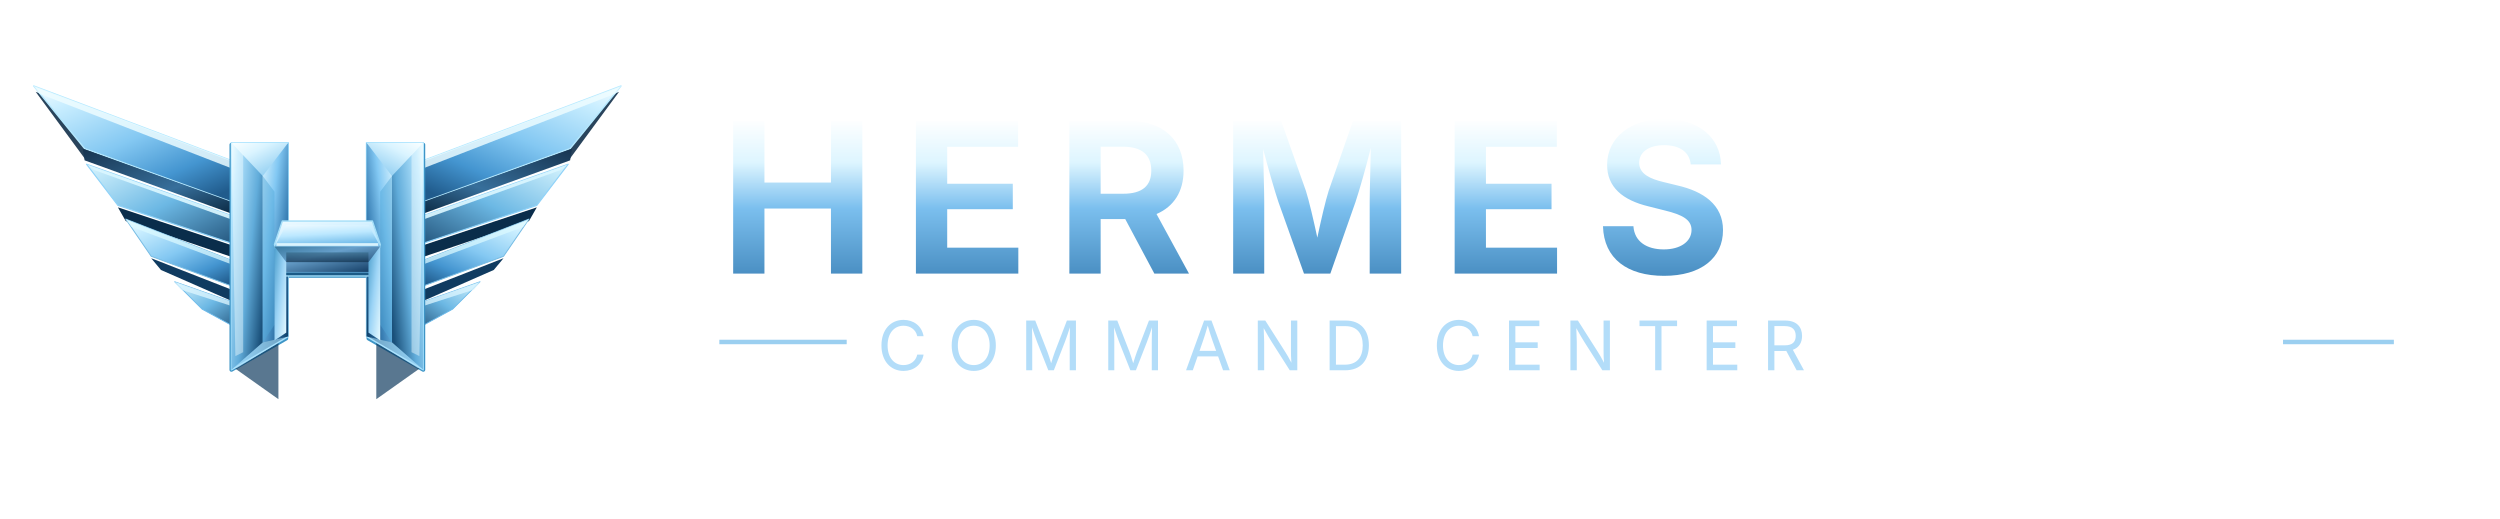
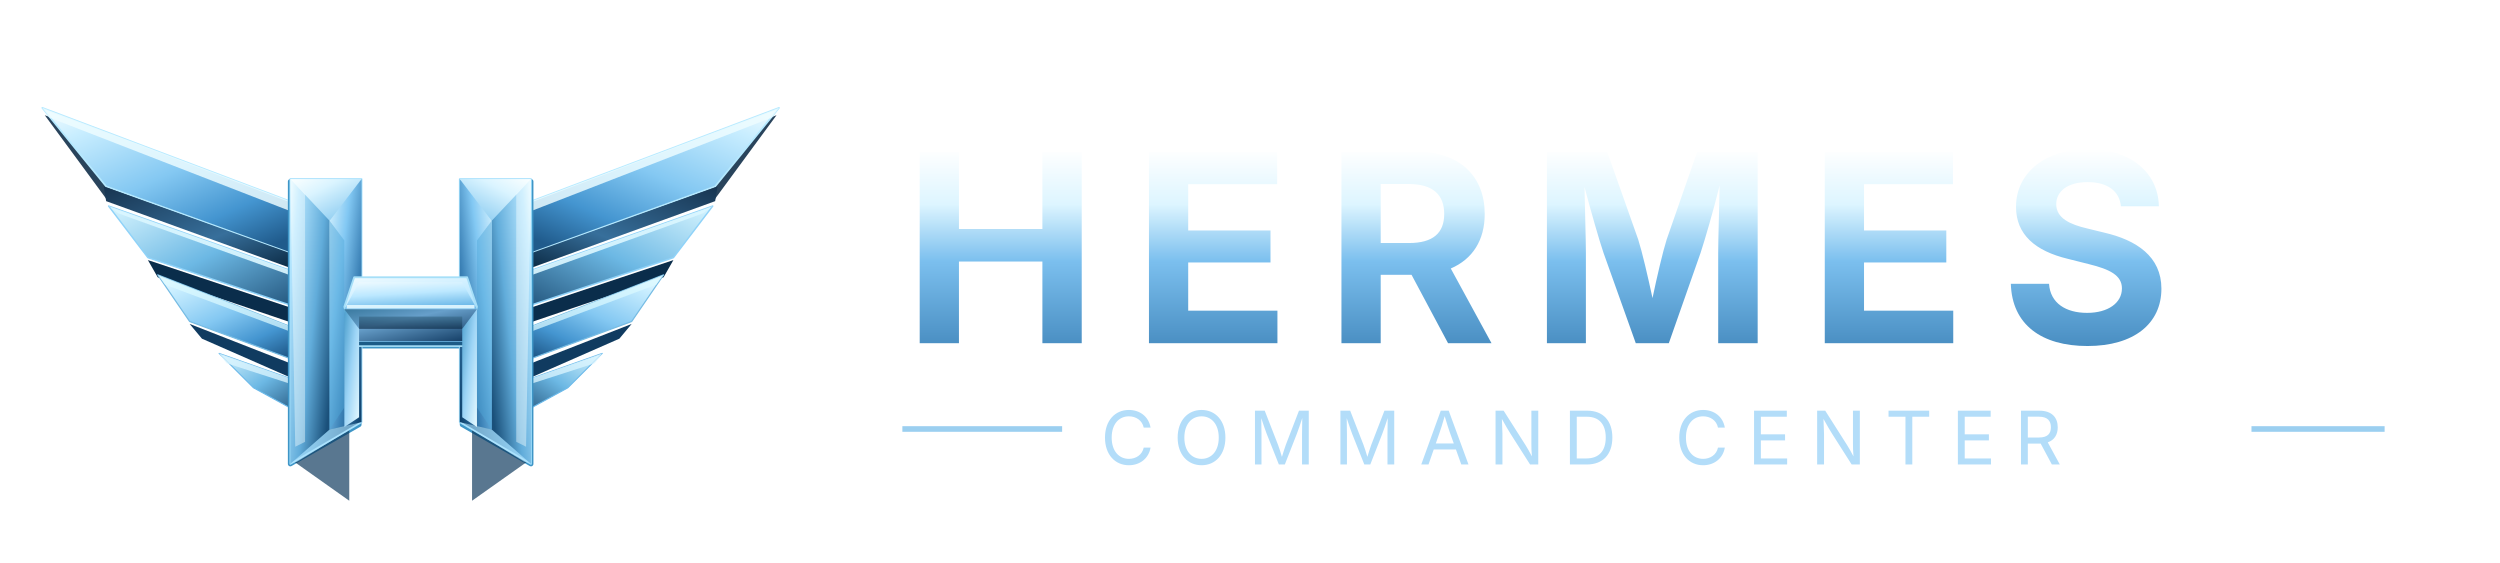
- <svg xmlns="http://www.w3.org/2000/svg" viewBox="0 0 1060 220" role="img" aria-label="Hermes Command Center Aero">
+ <svg xmlns="http://www.w3.org/2000/svg" viewBox="0 0 845 190" role="img" aria-label="Hermes Command Center Aero">
  <defs>
    <linearGradient id="wingMetal" x1="0" y1="0" x2=".78" y2="1">
      <stop stop-color="#F6FDFF" />
      <stop offset=".17" stop-color="#C9EEFF" />
      <stop offset=".51" stop-color="#84C8F2" />
      <stop offset=".78" stop-color="#4495D0" />
      <stop offset="1" stop-color="#205B8C" />
    </linearGradient>
    <linearGradient id="wingFacet" x1="0" y1="0" x2="1" y2="1">
      <stop stop-color="#D9F6FF" />
      <stop offset=".5" stop-color="#6CB8E4" />
      <stop offset="1" stop-color="#1D4D74" />
    </linearGradient>
    <linearGradient id="wingEdge" x1="0" y1="0" x2=".92" y2="1">
      <stop stop-color="#173450" />
      <stop offset=".6" stop-color="#376F9B" />
      <stop offset="1" stop-color="#092740" />
    </linearGradient>
    <linearGradient id="cap" x1="0" y1="0" x2=".9" y2="1">
      <stop stop-color="#FBFFFF" />
      <stop offset=".35" stop-color="#DAF4FF" />
      <stop offset="1" stop-color="#7FC5EE" />
    </linearGradient>
    <linearGradient id="leftFace" x1="0" y1="0" x2="1" y2=".78">
      <stop stop-color="#EDFBFF" />
      <stop offset=".16" stop-color="#B5E5FE" />
      <stop offset=".61" stop-color="#61ACDA" />
      <stop offset="1" stop-color="#1A507A" />
    </linearGradient>
    <linearGradient id="rightFace" x1="0" y1="0" x2="1" y2="1">
      <stop stop-color="#DDF5FF" />
      <stop offset=".35" stop-color="#82C8F3" />
      <stop offset=".65" stop-color="#3C82B7" />
      <stop offset="1" stop-color="#0B3C66" />
    </linearGradient>
    <linearGradient id="innerFace" x1="0" y1="0" x2="1" y2="1">
      <stop stop-color="#4C9FCD" />
      <stop offset=".48" stop-color="#9CD4F6" />
      <stop offset="1" stop-color="#E7FAFF" />
    </linearGradient>
    <linearGradient id="crossTop" x1="0" y1="0" x2=".28" y2="1">
      <stop stop-color="#F0FBFF" />
      <stop offset=".51" stop-color="#BCE8FF" />
      <stop offset="1" stop-color="#72BCEA" />
    </linearGradient>
    <linearGradient id="crossFront" x1="0" y1="0" x2=".9" y2="1">
      <stop stop-color="#39799F" />
      <stop offset=".4" stop-color="#679FCA" />
      <stop offset="1" stop-color="#153F67" />
    </linearGradient>
    <linearGradient id="crossBottom" x1="0" y1="0" x2="0" y2="1">
      <stop stop-color="#386A8A" />
      <stop offset="1" stop-color="#0D2B47" />
    </linearGradient>
    <linearGradient id="bg" x1="0" y1="0" x2="1" y2="1">
      <stop stop-color="#0B2841" />
      <stop offset=".45" stop-color="#081C2F" />
      <stop offset="1" stop-color="#03101D" />
    </linearGradient>
    <linearGradient id="type" x1="0" y1="0" x2="0" y2="1">
      <stop stop-color="#FFFFFF" />
      <stop offset=".28" stop-color="#DDF5FF" />
      <stop offset=".57" stop-color="#7BBFEE" />
      <stop offset="1" stop-color="#498EC2" />
    </linearGradient>
    <radialGradient id="glow">
      <stop stop-color="#2C8CBF" stop-opacity=".22" />
      <stop offset="1" stop-color="#2C8CBF" stop-opacity="0" />
    </radialGradient>
  </defs>
  <g transform="translate(6 24) scale(.83)">
    <g>
      <g stroke-linejoin="round">
        <path d="M10 15 L116 55 L116 79 L35 49 Z" fill="#04233F" opacity=".85" transform="translate(1 3)" />
        <path d="M10 15 L116 55 L116 76 L36 47 Z" fill="url(#wingMetal)" stroke="#B5E9FF" stroke-width=".7" />
        <path d="M10 15 L116 55 L116 59 L13 19 Z" fill="#EEFCFF" opacity=".83" />
        <path d="M35 47 L116 76 L116 82 L36 53 Z" fill="url(#wingEdge)" />
        <path d="M37 55 L116 83 L116 97 L53 76 Z" fill="url(#wingFacet)" stroke="#8FD2F8" stroke-width=".6" />
        <path d="M37 55 L116 83 L116 85 L41 58 Z" fill="#DAF6FF" opacity=".92" />
        <path d="M53 77 L116 98 L116 104 L57 84 Z" fill="#0A2D4B" />
        <path d="M57 83 L116 106 L116 119 L70 102 Z" fill="url(#wingMetal)" stroke="#75BBE3" stroke-width=".5" />
        <path d="M57 83 L116 106 L116 108 L60 87 Z" fill="#DCFAFF" opacity=".73" />
        <path d="M70 103 L116 121 L116 127 L75 109 Z" fill="#103B60" />
        <path d="M82 115 L116 127 L116 140 L96 129 Z" fill="url(#wingFacet)" stroke="#6AB9EA" stroke-width=".45" />
        <path d="M82 115 L116 127 L116 129 L85 119 Z" fill="#DDF6FF" opacity=".76" />
      </g>
      <g transform="translate(320 0) scale(-1 1)">
        <g stroke-linejoin="round">
          <path d="M10 15 L116 55 L116 79 L35 49 Z" fill="#04233F" opacity=".85" transform="translate(1 3)" />
          <path d="M10 15 L116 55 L116 76 L36 47 Z" fill="url(#wingMetal)" stroke="#B5E9FF" stroke-width=".7" />
          <path d="M10 15 L116 55 L116 59 L13 19 Z" fill="#EEFCFF" opacity=".83" />
          <path d="M35 47 L116 76 L116 82 L36 53 Z" fill="url(#wingEdge)" />
          <path d="M37 55 L116 83 L116 97 L53 76 Z" fill="url(#wingFacet)" stroke="#8FD2F8" stroke-width=".6" />
          <path d="M37 55 L116 83 L116 85 L41 58 Z" fill="#DAF6FF" opacity=".92" />
          <path d="M53 77 L116 98 L116 104 L57 84 Z" fill="#0A2D4B" />
          <path d="M57 83 L116 106 L116 119 L70 102 Z" fill="url(#wingMetal)" stroke="#75BBE3" stroke-width=".5" />
          <path d="M57 83 L116 106 L116 108 L60 87 Z" fill="#DCFAFF" opacity=".73" />
          <path d="M70 103 L116 121 L116 127 L75 109 Z" fill="#103B60" />
          <path d="M82 115 L116 127 L116 140 L96 129 Z" fill="url(#wingFacet)" stroke="#6AB9EA" stroke-width=".45" />
          <path d="M82 115 L116 127 L116 129 L85 119 Z" fill="#DDF6FF" opacity=".76" />
        </g>
      </g>
      <g stroke-linejoin="round">
        <path d="M111 45 L139 45 L139 86 L181 86 L181 45 L209 45 L209 160 L181 144 L181 112 L139 112 L139 144 L111 160 Z" fill="#082A47" stroke="#3E95C6" stroke-width="2" />
        <path d="M111 158 L135 175 L135 144 Z" fill="#0C385C" opacity=".68" />
        <path d="M209 158 L185 175 L185 144 Z" fill="#0C385C" opacity=".68" />
        <path d="M111 44 L140 44 L140 143 L111 160 Z" fill="url(#leftFace)" stroke="#A1DFFD" stroke-width=".72" />
        <path d="M111 44 L127 59 L127 146 L111 160 Z" fill="url(#leftFace)" />
        <path d="M127 59 L140 44 L140 143 L127 146 Z" fill="url(#rightFace)" />
        <path d="M111 44 L140 44 L127 61 Z" fill="url(#cap)" />
        <path d="M111 44 L113 153 L117 151 L117 50 Z" fill="#F8FFFF" opacity=".42" />
        <path d="M127 61 L133 69 L133 137 L127 146 Z" fill="#4FA6D7" opacity=".45" />
        <path d="M111 160 L127 146 L140 143 L114 159 Z" fill="#B4E5FF" opacity=".55" />
        <g transform="translate(320 0) scale(-1 1)">
          <path d="M111 44 L140 44 L140 143 L111 160 Z" fill="url(#leftFace)" stroke="#A1DFFD" stroke-width=".72" />
          <path d="M111 44 L127 59 L127 146 L111 160 Z" fill="url(#leftFace)" />
          <path d="M127 59 L140 44 L140 143 L127 146 Z" fill="url(#rightFace)" />
          <path d="M111 44 L140 44 L127 61 Z" fill="url(#cap)" />
          <path d="M111 44 L113 153 L117 151 L117 50 Z" fill="#F8FFFF" opacity=".42" />
          <path d="M127 61 L133 69 L133 137 L127 146 Z" fill="#4FA6D7" opacity=".45" />
          <path d="M111 160 L127 146 L140 143 L114 159 Z" fill="#B4E5FF" opacity=".55" />
        </g>
        <path d="M137 84 L183 84 L187 96 L183 112 L137 112 L133 96 Z" fill="url(#crossTop)" stroke="#A6DFF8" stroke-width=".75" />
        <path d="M139 86 L181 86 L187 97 L133 97 Z" fill="url(#crossTop)" />
        <path d="M133 97 L187 97 L183 110 L137 110 Z" fill="url(#crossFront)" />
        <path d="M139 100 L181 100 L181 105 L139 105 Z" fill="url(#crossBottom)" opacity=".67" />
        <path d="M133 97 L139 105 L139 141 L133 145 Z" fill="url(#innerFace)" />
        <path d="M187 97 L181 105 L181 141 L187 145 Z" fill="url(#innerFace)" />
        <path d="M134 96 L186 96" stroke="#E3F8FF" stroke-width="1.4" opacity=".9" />
        <path d="M139 111 H181" stroke="#1B5B87" stroke-width="1.4" />
      </g>
    </g>
  </g>
  <text x="305" y="116" font-family="Inter,Segoe UI,Arial,sans-serif" font-size="89" font-weight="750" letter-spacing="11" fill="url(#type)">HERMES</text>
-   <path d="M305 145H359 M968 145H1015" stroke="#9BCFF0" stroke-width="1.9" />
-   <text x="372" y="157" font-family="Inter,Segoe UI,Arial,sans-serif" font-size="29" letter-spacing="8.6" fill="#B3DDF9">COMMAND CENTER</text>
+   <path d="M305 145H359 M761 145H806" stroke="#9BCFF0" stroke-width="1.9" />
+   <text x="372" y="157" font-family="Inter,Segoe UI,Arial,sans-serif" font-size="25" letter-spacing="6.3" fill="#B3DDF9">COMMAND CENTER</text>
</svg>
